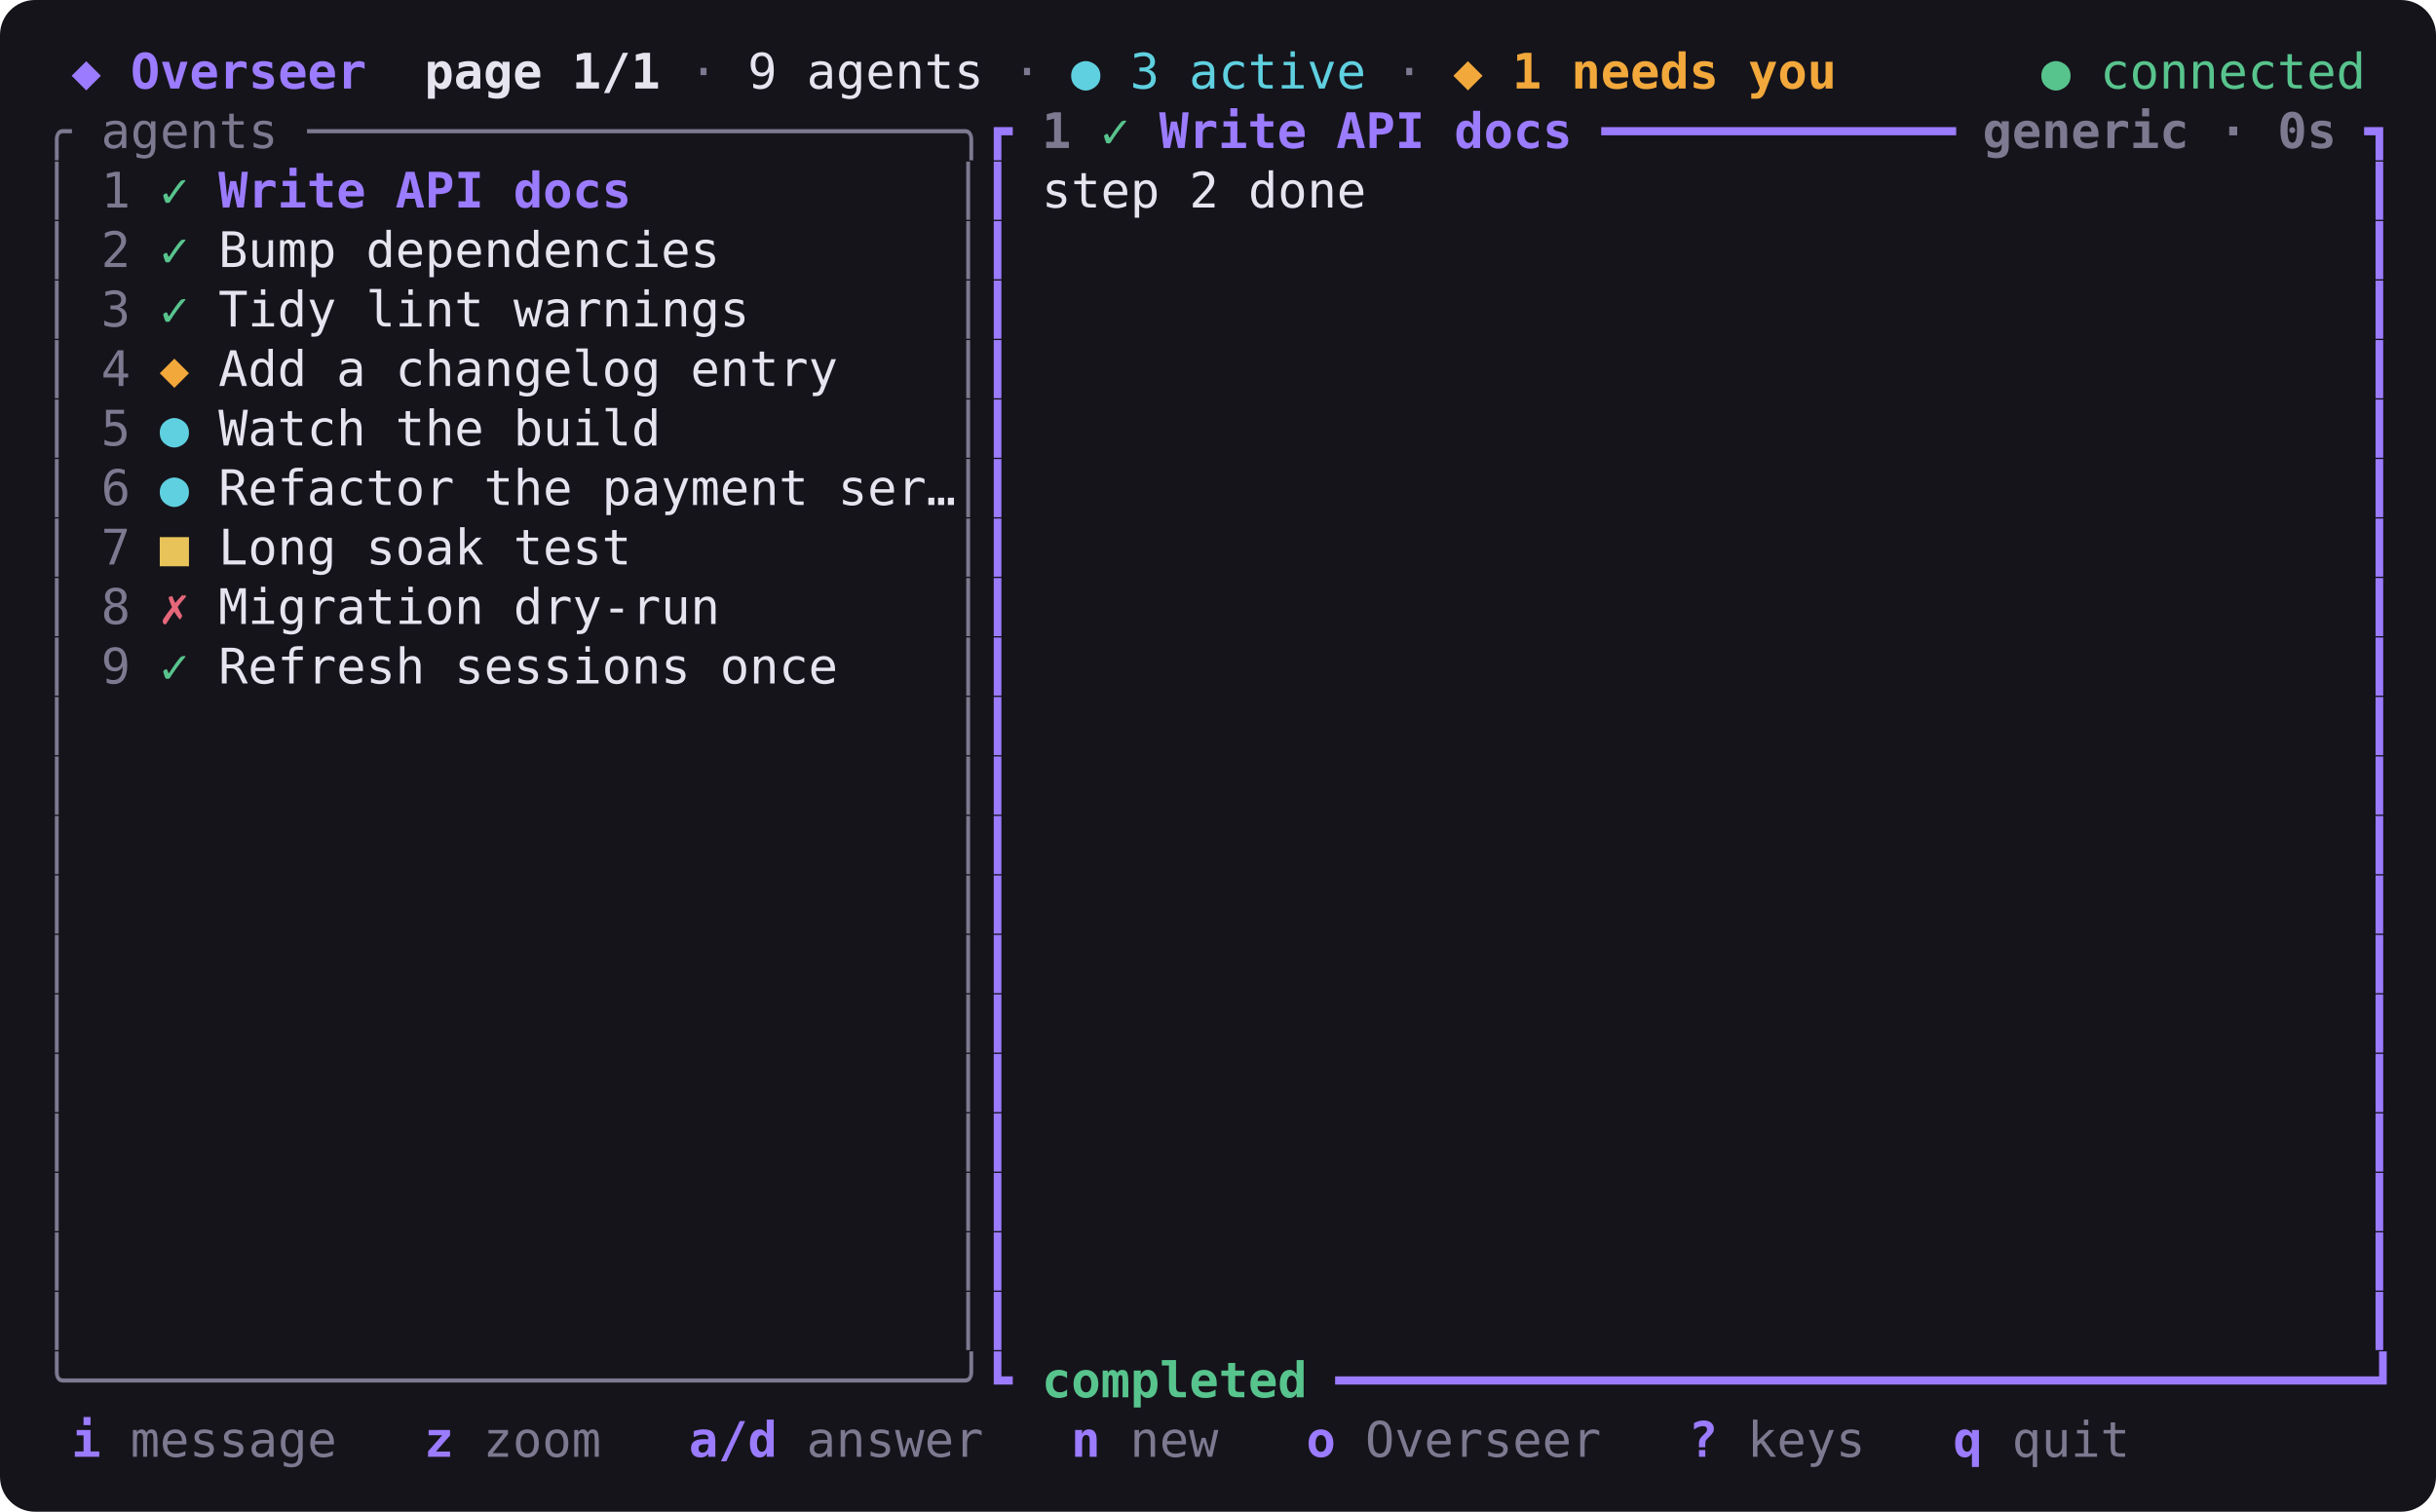
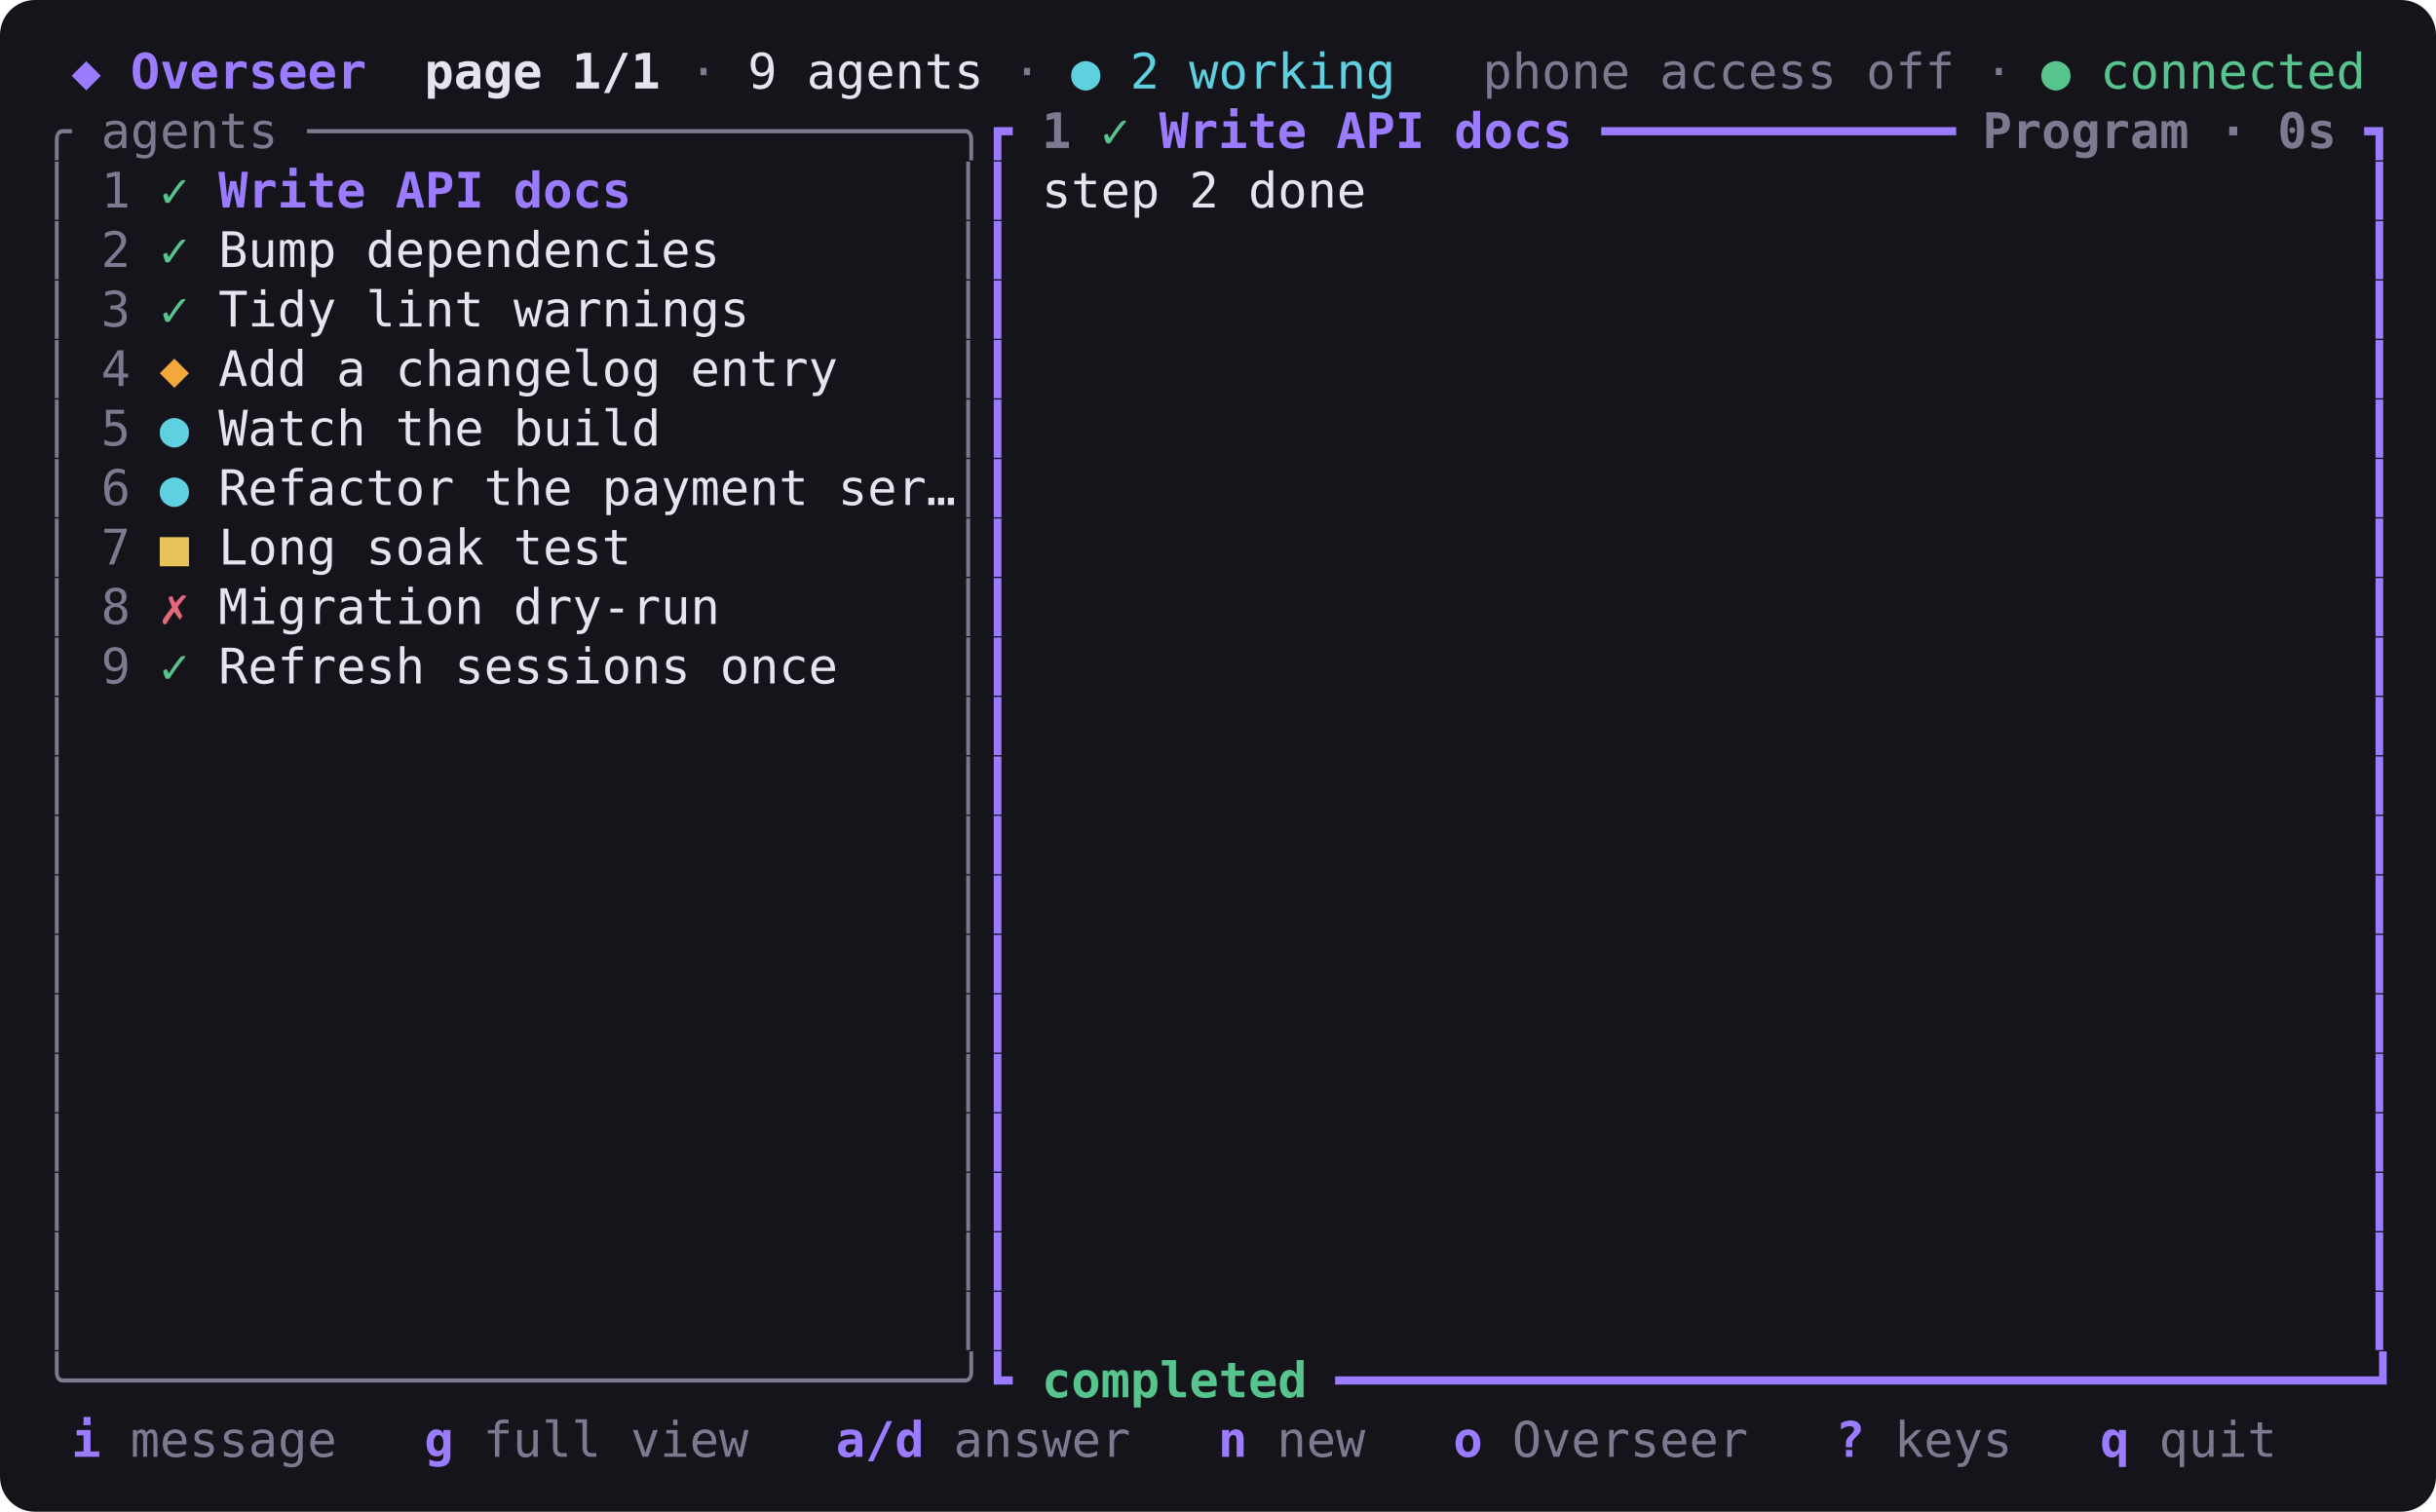
<svg xmlns="http://www.w3.org/2000/svg" width="696" height="432" viewBox="0 0 696 432">
  <rect width="100%" height="100%" rx="10" fill="#15141b" />
  <g font-family="ui-monospace, SFMono-Regular, Menlo, monospace" font-size="14">
    <text x="12.0" y="25.3" textLength="100.8" lengthAdjust="spacingAndGlyphs" fill="#9b7bff" font-weight="700" xml:space="preserve"> ◆ Overseer </text>
    <text x="112.8" y="25.3" textLength="84.0" lengthAdjust="spacingAndGlyphs" fill="#e6e4ef" font-weight="700" xml:space="preserve"> page 1/1 </text>
    <text x="196.8" y="25.3" textLength="16.8" lengthAdjust="spacingAndGlyphs" fill="#7d7990" xml:space="preserve">· </text>
    <text x="213.6" y="25.3" textLength="67.2" lengthAdjust="spacingAndGlyphs" fill="#e6e4ef" xml:space="preserve">9 agents</text>
    <text x="280.8" y="25.3" textLength="25.2" lengthAdjust="spacingAndGlyphs" fill="#7d7990" xml:space="preserve"> · </text>
-     <text x="306.0" y="25.3" textLength="84.0" lengthAdjust="spacingAndGlyphs" fill="#5fd0e0" xml:space="preserve">● 3 active</text>
-     <text x="390.0" y="25.3" textLength="25.2" lengthAdjust="spacingAndGlyphs" fill="#7d7990" xml:space="preserve"> · </text>
-     <text x="415.2" y="25.3" textLength="109.2" lengthAdjust="spacingAndGlyphs" fill="#f2a83b" font-weight="700" xml:space="preserve">◆ 1 needs you</text>
+     <text x="306.0" y="25.3" textLength="92.4" lengthAdjust="spacingAndGlyphs" fill="#5fd0e0" xml:space="preserve">● 2 working</text>
+     <text x="423.6" y="25.3" textLength="159.6" lengthAdjust="spacingAndGlyphs" fill="#7d7990" xml:space="preserve">phone access off · </text>
    <text x="583.2" y="25.3" textLength="100.8" lengthAdjust="spacingAndGlyphs" fill="#58c48d" xml:space="preserve">● connected </text>
    <text x="12.0" y="42.3" textLength="268.8" lengthAdjust="spacingAndGlyphs" fill="#7d7990" xml:space="preserve">╭ agents ──────────────────────╮</text>
    <text x="280.8" y="42.3" textLength="8.4" lengthAdjust="spacingAndGlyphs" fill="#9b7bff" font-weight="700" xml:space="preserve">┏</text>
    <text x="289.2" y="42.3" textLength="25.2" lengthAdjust="spacingAndGlyphs" fill="#7d7990" font-weight="700" xml:space="preserve"> 1 </text>
    <text x="314.4" y="42.3" textLength="16.8" lengthAdjust="spacingAndGlyphs" fill="#58c48d" font-weight="700" xml:space="preserve">✓ </text>
    <text x="331.2" y="42.3" textLength="226.8" lengthAdjust="spacingAndGlyphs" fill="#9b7bff" font-weight="700" xml:space="preserve">Write API docs ━━━━━━━━━━━━</text>
-     <text x="558.0" y="42.3" textLength="117.6" lengthAdjust="spacingAndGlyphs" fill="#7d7990" font-weight="700" xml:space="preserve"> generic · 0s </text>
+     <text x="558.0" y="42.3" textLength="117.6" lengthAdjust="spacingAndGlyphs" fill="#7d7990" font-weight="700" xml:space="preserve"> Program · 0s </text>
    <text x="675.6" y="42.3" textLength="8.4" lengthAdjust="spacingAndGlyphs" fill="#9b7bff" font-weight="700" xml:space="preserve">┓</text>
    <text x="12.0" y="59.3" textLength="33.6" lengthAdjust="spacingAndGlyphs" fill="#7d7990" xml:space="preserve">│ 1 </text>
    <text x="45.6" y="59.3" textLength="16.8" lengthAdjust="spacingAndGlyphs" fill="#58c48d" xml:space="preserve">✓ </text>
    <text x="62.4" y="59.3" textLength="117.6" lengthAdjust="spacingAndGlyphs" fill="#9b7bff" font-weight="700" xml:space="preserve">Write API docs</text>
    <text x="272.4" y="59.3" textLength="8.4" lengthAdjust="spacingAndGlyphs" fill="#7d7990" xml:space="preserve">│</text>
    <text x="280.8" y="59.3" textLength="8.4" lengthAdjust="spacingAndGlyphs" fill="#9b7bff" font-weight="700" xml:space="preserve">┃</text>
    <text x="289.2" y="59.3" textLength="386.4" lengthAdjust="spacingAndGlyphs" fill="#e6e4ef" xml:space="preserve"> step 2 done                                  </text>
    <text x="675.6" y="59.3" textLength="8.4" lengthAdjust="spacingAndGlyphs" fill="#9b7bff" font-weight="700" xml:space="preserve">┃</text>
    <text x="12.0" y="76.3" textLength="33.6" lengthAdjust="spacingAndGlyphs" fill="#7d7990" xml:space="preserve">│ 2 </text>
    <text x="45.6" y="76.3" textLength="16.8" lengthAdjust="spacingAndGlyphs" fill="#58c48d" xml:space="preserve">✓ </text>
    <text x="62.4" y="76.3" textLength="210.0" lengthAdjust="spacingAndGlyphs" fill="#e6e4ef" xml:space="preserve">Bump dependencies        </text>
    <text x="272.4" y="76.3" textLength="8.4" lengthAdjust="spacingAndGlyphs" fill="#7d7990" xml:space="preserve">│</text>
    <text x="280.8" y="76.3" textLength="8.4" lengthAdjust="spacingAndGlyphs" fill="#9b7bff" font-weight="700" xml:space="preserve">┃</text>
    <text x="675.6" y="76.3" textLength="8.4" lengthAdjust="spacingAndGlyphs" fill="#9b7bff" font-weight="700" xml:space="preserve">┃</text>
    <text x="12.0" y="93.3" textLength="33.6" lengthAdjust="spacingAndGlyphs" fill="#7d7990" xml:space="preserve">│ 3 </text>
    <text x="45.6" y="93.3" textLength="16.8" lengthAdjust="spacingAndGlyphs" fill="#58c48d" xml:space="preserve">✓ </text>
    <text x="62.4" y="93.3" textLength="210.0" lengthAdjust="spacingAndGlyphs" fill="#e6e4ef" xml:space="preserve">Tidy lint warnings       </text>
    <text x="272.4" y="93.3" textLength="8.4" lengthAdjust="spacingAndGlyphs" fill="#7d7990" xml:space="preserve">│</text>
    <text x="280.8" y="93.3" textLength="8.4" lengthAdjust="spacingAndGlyphs" fill="#9b7bff" font-weight="700" xml:space="preserve">┃</text>
    <text x="675.6" y="93.3" textLength="8.4" lengthAdjust="spacingAndGlyphs" fill="#9b7bff" font-weight="700" xml:space="preserve">┃</text>
    <text x="12.0" y="110.3" textLength="33.6" lengthAdjust="spacingAndGlyphs" fill="#7d7990" xml:space="preserve">│ 4 </text>
    <text x="45.6" y="110.3" textLength="16.8" lengthAdjust="spacingAndGlyphs" fill="#f2a83b" xml:space="preserve">◆ </text>
    <text x="62.4" y="110.3" textLength="210.0" lengthAdjust="spacingAndGlyphs" fill="#e6e4ef" xml:space="preserve">Add a changelog entry    </text>
    <text x="272.4" y="110.3" textLength="8.4" lengthAdjust="spacingAndGlyphs" fill="#7d7990" xml:space="preserve">│</text>
    <text x="280.8" y="110.3" textLength="8.4" lengthAdjust="spacingAndGlyphs" fill="#9b7bff" font-weight="700" xml:space="preserve">┃</text>
    <text x="675.6" y="110.3" textLength="8.4" lengthAdjust="spacingAndGlyphs" fill="#9b7bff" font-weight="700" xml:space="preserve">┃</text>
    <text x="12.0" y="127.3" textLength="33.6" lengthAdjust="spacingAndGlyphs" fill="#7d7990" xml:space="preserve">│ 5 </text>
    <text x="45.6" y="127.3" textLength="16.8" lengthAdjust="spacingAndGlyphs" fill="#5fd0e0" xml:space="preserve">● </text>
    <text x="62.4" y="127.3" textLength="210.0" lengthAdjust="spacingAndGlyphs" fill="#e6e4ef" xml:space="preserve">Watch the build          </text>
    <text x="272.4" y="127.3" textLength="8.4" lengthAdjust="spacingAndGlyphs" fill="#7d7990" xml:space="preserve">│</text>
    <text x="280.8" y="127.3" textLength="8.4" lengthAdjust="spacingAndGlyphs" fill="#9b7bff" font-weight="700" xml:space="preserve">┃</text>
    <text x="675.6" y="127.3" textLength="8.4" lengthAdjust="spacingAndGlyphs" fill="#9b7bff" font-weight="700" xml:space="preserve">┃</text>
    <text x="12.0" y="144.3" textLength="33.6" lengthAdjust="spacingAndGlyphs" fill="#7d7990" xml:space="preserve">│ 6 </text>
    <text x="45.6" y="144.3" textLength="16.8" lengthAdjust="spacingAndGlyphs" fill="#5fd0e0" xml:space="preserve">● </text>
    <text x="62.4" y="144.3" textLength="210.0" lengthAdjust="spacingAndGlyphs" fill="#e6e4ef" xml:space="preserve">Refactor the payment ser…</text>
    <text x="272.4" y="144.3" textLength="8.4" lengthAdjust="spacingAndGlyphs" fill="#7d7990" xml:space="preserve">│</text>
    <text x="280.8" y="144.3" textLength="8.4" lengthAdjust="spacingAndGlyphs" fill="#9b7bff" font-weight="700" xml:space="preserve">┃</text>
    <text x="675.6" y="144.3" textLength="8.4" lengthAdjust="spacingAndGlyphs" fill="#9b7bff" font-weight="700" xml:space="preserve">┃</text>
    <text x="12.0" y="161.3" textLength="33.6" lengthAdjust="spacingAndGlyphs" fill="#7d7990" xml:space="preserve">│ 7 </text>
    <text x="45.6" y="161.3" textLength="16.8" lengthAdjust="spacingAndGlyphs" fill="#e8c35a" xml:space="preserve">■ </text>
    <text x="62.4" y="161.3" textLength="210.0" lengthAdjust="spacingAndGlyphs" fill="#e6e4ef" xml:space="preserve">Long soak test           </text>
    <text x="272.4" y="161.3" textLength="8.4" lengthAdjust="spacingAndGlyphs" fill="#7d7990" xml:space="preserve">│</text>
    <text x="280.8" y="161.3" textLength="8.4" lengthAdjust="spacingAndGlyphs" fill="#9b7bff" font-weight="700" xml:space="preserve">┃</text>
    <text x="675.6" y="161.3" textLength="8.4" lengthAdjust="spacingAndGlyphs" fill="#9b7bff" font-weight="700" xml:space="preserve">┃</text>
    <text x="12.0" y="178.3" textLength="33.6" lengthAdjust="spacingAndGlyphs" fill="#7d7990" xml:space="preserve">│ 8 </text>
    <text x="45.6" y="178.3" textLength="16.8" lengthAdjust="spacingAndGlyphs" fill="#e5677a" xml:space="preserve">✗ </text>
    <text x="62.4" y="178.3" textLength="210.0" lengthAdjust="spacingAndGlyphs" fill="#e6e4ef" xml:space="preserve">Migration dry-run        </text>
    <text x="272.4" y="178.3" textLength="8.4" lengthAdjust="spacingAndGlyphs" fill="#7d7990" xml:space="preserve">│</text>
    <text x="280.8" y="178.3" textLength="8.4" lengthAdjust="spacingAndGlyphs" fill="#9b7bff" font-weight="700" xml:space="preserve">┃</text>
    <text x="675.6" y="178.3" textLength="8.4" lengthAdjust="spacingAndGlyphs" fill="#9b7bff" font-weight="700" xml:space="preserve">┃</text>
    <text x="12.0" y="195.3" textLength="33.6" lengthAdjust="spacingAndGlyphs" fill="#7d7990" xml:space="preserve">│ 9 </text>
    <text x="45.6" y="195.3" textLength="16.8" lengthAdjust="spacingAndGlyphs" fill="#58c48d" xml:space="preserve">✓ </text>
    <text x="62.4" y="195.3" textLength="210.0" lengthAdjust="spacingAndGlyphs" fill="#e6e4ef" xml:space="preserve">Refresh sessions once    </text>
    <text x="272.4" y="195.3" textLength="8.4" lengthAdjust="spacingAndGlyphs" fill="#7d7990" xml:space="preserve">│</text>
    <text x="280.8" y="195.3" textLength="8.4" lengthAdjust="spacingAndGlyphs" fill="#9b7bff" font-weight="700" xml:space="preserve">┃</text>
    <text x="675.6" y="195.3" textLength="8.4" lengthAdjust="spacingAndGlyphs" fill="#9b7bff" font-weight="700" xml:space="preserve">┃</text>
    <text x="12.0" y="212.3" textLength="8.4" lengthAdjust="spacingAndGlyphs" fill="#7d7990" xml:space="preserve">│</text>
    <text x="272.4" y="212.3" textLength="8.4" lengthAdjust="spacingAndGlyphs" fill="#7d7990" xml:space="preserve">│</text>
    <text x="280.8" y="212.3" textLength="8.4" lengthAdjust="spacingAndGlyphs" fill="#9b7bff" font-weight="700" xml:space="preserve">┃</text>
    <text x="675.6" y="212.3" textLength="8.4" lengthAdjust="spacingAndGlyphs" fill="#9b7bff" font-weight="700" xml:space="preserve">┃</text>
    <text x="12.0" y="229.3" textLength="8.4" lengthAdjust="spacingAndGlyphs" fill="#7d7990" xml:space="preserve">│</text>
    <text x="272.4" y="229.3" textLength="8.4" lengthAdjust="spacingAndGlyphs" fill="#7d7990" xml:space="preserve">│</text>
    <text x="280.8" y="229.3" textLength="8.4" lengthAdjust="spacingAndGlyphs" fill="#9b7bff" font-weight="700" xml:space="preserve">┃</text>
    <text x="675.6" y="229.3" textLength="8.4" lengthAdjust="spacingAndGlyphs" fill="#9b7bff" font-weight="700" xml:space="preserve">┃</text>
    <text x="12.0" y="246.3" textLength="8.4" lengthAdjust="spacingAndGlyphs" fill="#7d7990" xml:space="preserve">│</text>
    <text x="272.4" y="246.3" textLength="8.4" lengthAdjust="spacingAndGlyphs" fill="#7d7990" xml:space="preserve">│</text>
    <text x="280.8" y="246.3" textLength="8.4" lengthAdjust="spacingAndGlyphs" fill="#9b7bff" font-weight="700" xml:space="preserve">┃</text>
    <text x="675.6" y="246.3" textLength="8.4" lengthAdjust="spacingAndGlyphs" fill="#9b7bff" font-weight="700" xml:space="preserve">┃</text>
    <text x="12.0" y="263.3" textLength="8.4" lengthAdjust="spacingAndGlyphs" fill="#7d7990" xml:space="preserve">│</text>
    <text x="272.4" y="263.3" textLength="8.4" lengthAdjust="spacingAndGlyphs" fill="#7d7990" xml:space="preserve">│</text>
    <text x="280.8" y="263.3" textLength="8.4" lengthAdjust="spacingAndGlyphs" fill="#9b7bff" font-weight="700" xml:space="preserve">┃</text>
    <text x="675.6" y="263.3" textLength="8.4" lengthAdjust="spacingAndGlyphs" fill="#9b7bff" font-weight="700" xml:space="preserve">┃</text>
    <text x="12.0" y="280.3" textLength="8.4" lengthAdjust="spacingAndGlyphs" fill="#7d7990" xml:space="preserve">│</text>
    <text x="272.4" y="280.3" textLength="8.4" lengthAdjust="spacingAndGlyphs" fill="#7d7990" xml:space="preserve">│</text>
    <text x="280.8" y="280.3" textLength="8.4" lengthAdjust="spacingAndGlyphs" fill="#9b7bff" font-weight="700" xml:space="preserve">┃</text>
    <text x="675.6" y="280.3" textLength="8.4" lengthAdjust="spacingAndGlyphs" fill="#9b7bff" font-weight="700" xml:space="preserve">┃</text>
    <text x="12.0" y="297.3" textLength="8.4" lengthAdjust="spacingAndGlyphs" fill="#7d7990" xml:space="preserve">│</text>
    <text x="272.4" y="297.3" textLength="8.4" lengthAdjust="spacingAndGlyphs" fill="#7d7990" xml:space="preserve">│</text>
    <text x="280.8" y="297.3" textLength="8.4" lengthAdjust="spacingAndGlyphs" fill="#9b7bff" font-weight="700" xml:space="preserve">┃</text>
    <text x="675.6" y="297.3" textLength="8.4" lengthAdjust="spacingAndGlyphs" fill="#9b7bff" font-weight="700" xml:space="preserve">┃</text>
    <text x="12.0" y="314.3" textLength="8.4" lengthAdjust="spacingAndGlyphs" fill="#7d7990" xml:space="preserve">│</text>
    <text x="272.4" y="314.3" textLength="8.4" lengthAdjust="spacingAndGlyphs" fill="#7d7990" xml:space="preserve">│</text>
    <text x="280.8" y="314.3" textLength="8.4" lengthAdjust="spacingAndGlyphs" fill="#9b7bff" font-weight="700" xml:space="preserve">┃</text>
    <text x="675.6" y="314.3" textLength="8.4" lengthAdjust="spacingAndGlyphs" fill="#9b7bff" font-weight="700" xml:space="preserve">┃</text>
    <text x="12.0" y="331.3" textLength="8.4" lengthAdjust="spacingAndGlyphs" fill="#7d7990" xml:space="preserve">│</text>
    <text x="272.4" y="331.3" textLength="8.4" lengthAdjust="spacingAndGlyphs" fill="#7d7990" xml:space="preserve">│</text>
    <text x="280.8" y="331.3" textLength="8.4" lengthAdjust="spacingAndGlyphs" fill="#9b7bff" font-weight="700" xml:space="preserve">┃</text>
    <text x="675.6" y="331.3" textLength="8.4" lengthAdjust="spacingAndGlyphs" fill="#9b7bff" font-weight="700" xml:space="preserve">┃</text>
    <text x="12.0" y="348.3" textLength="8.4" lengthAdjust="spacingAndGlyphs" fill="#7d7990" xml:space="preserve">│</text>
    <text x="272.4" y="348.3" textLength="8.4" lengthAdjust="spacingAndGlyphs" fill="#7d7990" xml:space="preserve">│</text>
    <text x="280.8" y="348.3" textLength="8.4" lengthAdjust="spacingAndGlyphs" fill="#9b7bff" font-weight="700" xml:space="preserve">┃</text>
    <text x="675.6" y="348.3" textLength="8.4" lengthAdjust="spacingAndGlyphs" fill="#9b7bff" font-weight="700" xml:space="preserve">┃</text>
    <text x="12.0" y="365.3" textLength="8.4" lengthAdjust="spacingAndGlyphs" fill="#7d7990" xml:space="preserve">│</text>
    <text x="272.4" y="365.3" textLength="8.4" lengthAdjust="spacingAndGlyphs" fill="#7d7990" xml:space="preserve">│</text>
    <text x="280.8" y="365.3" textLength="8.4" lengthAdjust="spacingAndGlyphs" fill="#9b7bff" font-weight="700" xml:space="preserve">┃</text>
    <text x="675.6" y="365.3" textLength="8.4" lengthAdjust="spacingAndGlyphs" fill="#9b7bff" font-weight="700" xml:space="preserve">┃</text>
    <text x="12.0" y="382.3" textLength="8.4" lengthAdjust="spacingAndGlyphs" fill="#7d7990" xml:space="preserve">│</text>
    <text x="272.4" y="382.3" textLength="8.4" lengthAdjust="spacingAndGlyphs" fill="#7d7990" xml:space="preserve">│</text>
    <text x="280.8" y="382.3" textLength="8.4" lengthAdjust="spacingAndGlyphs" fill="#9b7bff" font-weight="700" xml:space="preserve">┃</text>
    <text x="675.6" y="382.3" textLength="8.4" lengthAdjust="spacingAndGlyphs" fill="#9b7bff" font-weight="700" xml:space="preserve">┃</text>
    <text x="12.0" y="399.3" textLength="268.8" lengthAdjust="spacingAndGlyphs" fill="#7d7990" xml:space="preserve">╰──────────────────────────────╯</text>
    <text x="280.8" y="399.3" textLength="8.4" lengthAdjust="spacingAndGlyphs" fill="#9b7bff" font-weight="700" xml:space="preserve">┗</text>
    <text x="289.2" y="399.3" textLength="92.4" lengthAdjust="spacingAndGlyphs" fill="#58c48d" font-weight="700" xml:space="preserve"> completed </text>
    <text x="381.6" y="399.3" textLength="302.4" lengthAdjust="spacingAndGlyphs" fill="#9b7bff" font-weight="700" xml:space="preserve">━━━━━━━━━━━━━━━━━━━━━━━━━━━━━━━━━━━┛</text>
    <text x="20.4" y="416.3" textLength="8.4" lengthAdjust="spacingAndGlyphs" fill="#9b7bff" font-weight="700" xml:space="preserve">i</text>
    <text x="28.8" y="416.3" textLength="92.4" lengthAdjust="spacingAndGlyphs" fill="#7d7990" xml:space="preserve"> message   </text>
-     <text x="121.2" y="416.3" textLength="8.4" lengthAdjust="spacingAndGlyphs" fill="#9b7bff" font-weight="700" xml:space="preserve">z</text>
-     <text x="129.6" y="416.3" textLength="67.2" lengthAdjust="spacingAndGlyphs" fill="#7d7990" xml:space="preserve"> zoom   </text>
-     <text x="196.8" y="416.3" textLength="25.2" lengthAdjust="spacingAndGlyphs" fill="#9b7bff" font-weight="700" xml:space="preserve">a/d</text>
-     <text x="222.0" y="416.3" textLength="84.0" lengthAdjust="spacingAndGlyphs" fill="#7d7990" xml:space="preserve"> answer   </text>
-     <text x="306.0" y="416.3" textLength="8.4" lengthAdjust="spacingAndGlyphs" fill="#9b7bff" font-weight="700" xml:space="preserve">n</text>
-     <text x="314.4" y="416.3" textLength="58.8" lengthAdjust="spacingAndGlyphs" fill="#7d7990" xml:space="preserve"> new   </text>
-     <text x="373.2" y="416.3" textLength="8.4" lengthAdjust="spacingAndGlyphs" fill="#9b7bff" font-weight="700" xml:space="preserve">o</text>
-     <text x="381.6" y="416.3" textLength="100.8" lengthAdjust="spacingAndGlyphs" fill="#7d7990" xml:space="preserve"> Overseer   </text>
-     <text x="482.4" y="416.3" textLength="8.4" lengthAdjust="spacingAndGlyphs" fill="#9b7bff" font-weight="700" xml:space="preserve">?</text>
-     <text x="490.8" y="416.3" textLength="67.2" lengthAdjust="spacingAndGlyphs" fill="#7d7990" xml:space="preserve"> keys   </text>
-     <text x="558.0" y="416.3" textLength="8.4" lengthAdjust="spacingAndGlyphs" fill="#9b7bff" font-weight="700" xml:space="preserve">q</text>
-     <text x="566.4" y="416.3" textLength="67.2" lengthAdjust="spacingAndGlyphs" fill="#7d7990" xml:space="preserve"> quit   </text>
+     <text x="121.2" y="416.3" textLength="8.4" lengthAdjust="spacingAndGlyphs" fill="#9b7bff" font-weight="700" xml:space="preserve">g</text>
+     <text x="129.6" y="416.3" textLength="109.2" lengthAdjust="spacingAndGlyphs" fill="#7d7990" xml:space="preserve"> full view   </text>
+     <text x="238.8" y="416.3" textLength="25.2" lengthAdjust="spacingAndGlyphs" fill="#9b7bff" font-weight="700" xml:space="preserve">a/d</text>
+     <text x="264.0" y="416.3" textLength="84.0" lengthAdjust="spacingAndGlyphs" fill="#7d7990" xml:space="preserve"> answer   </text>
+     <text x="348.0" y="416.3" textLength="8.4" lengthAdjust="spacingAndGlyphs" fill="#9b7bff" font-weight="700" xml:space="preserve">n</text>
+     <text x="356.4" y="416.3" textLength="58.8" lengthAdjust="spacingAndGlyphs" fill="#7d7990" xml:space="preserve"> new   </text>
+     <text x="415.2" y="416.3" textLength="8.4" lengthAdjust="spacingAndGlyphs" fill="#9b7bff" font-weight="700" xml:space="preserve">o</text>
+     <text x="423.6" y="416.3" textLength="100.8" lengthAdjust="spacingAndGlyphs" fill="#7d7990" xml:space="preserve"> Overseer   </text>
+     <text x="524.4" y="416.3" textLength="8.4" lengthAdjust="spacingAndGlyphs" fill="#9b7bff" font-weight="700" xml:space="preserve">?</text>
+     <text x="532.8" y="416.3" textLength="67.2" lengthAdjust="spacingAndGlyphs" fill="#7d7990" xml:space="preserve"> keys   </text>
+     <text x="600.0" y="416.3" textLength="8.4" lengthAdjust="spacingAndGlyphs" fill="#9b7bff" font-weight="700" xml:space="preserve">q</text>
+     <text x="608.4" y="416.3" textLength="67.2" lengthAdjust="spacingAndGlyphs" fill="#7d7990" xml:space="preserve"> quit   </text>
  </g>
</svg>
